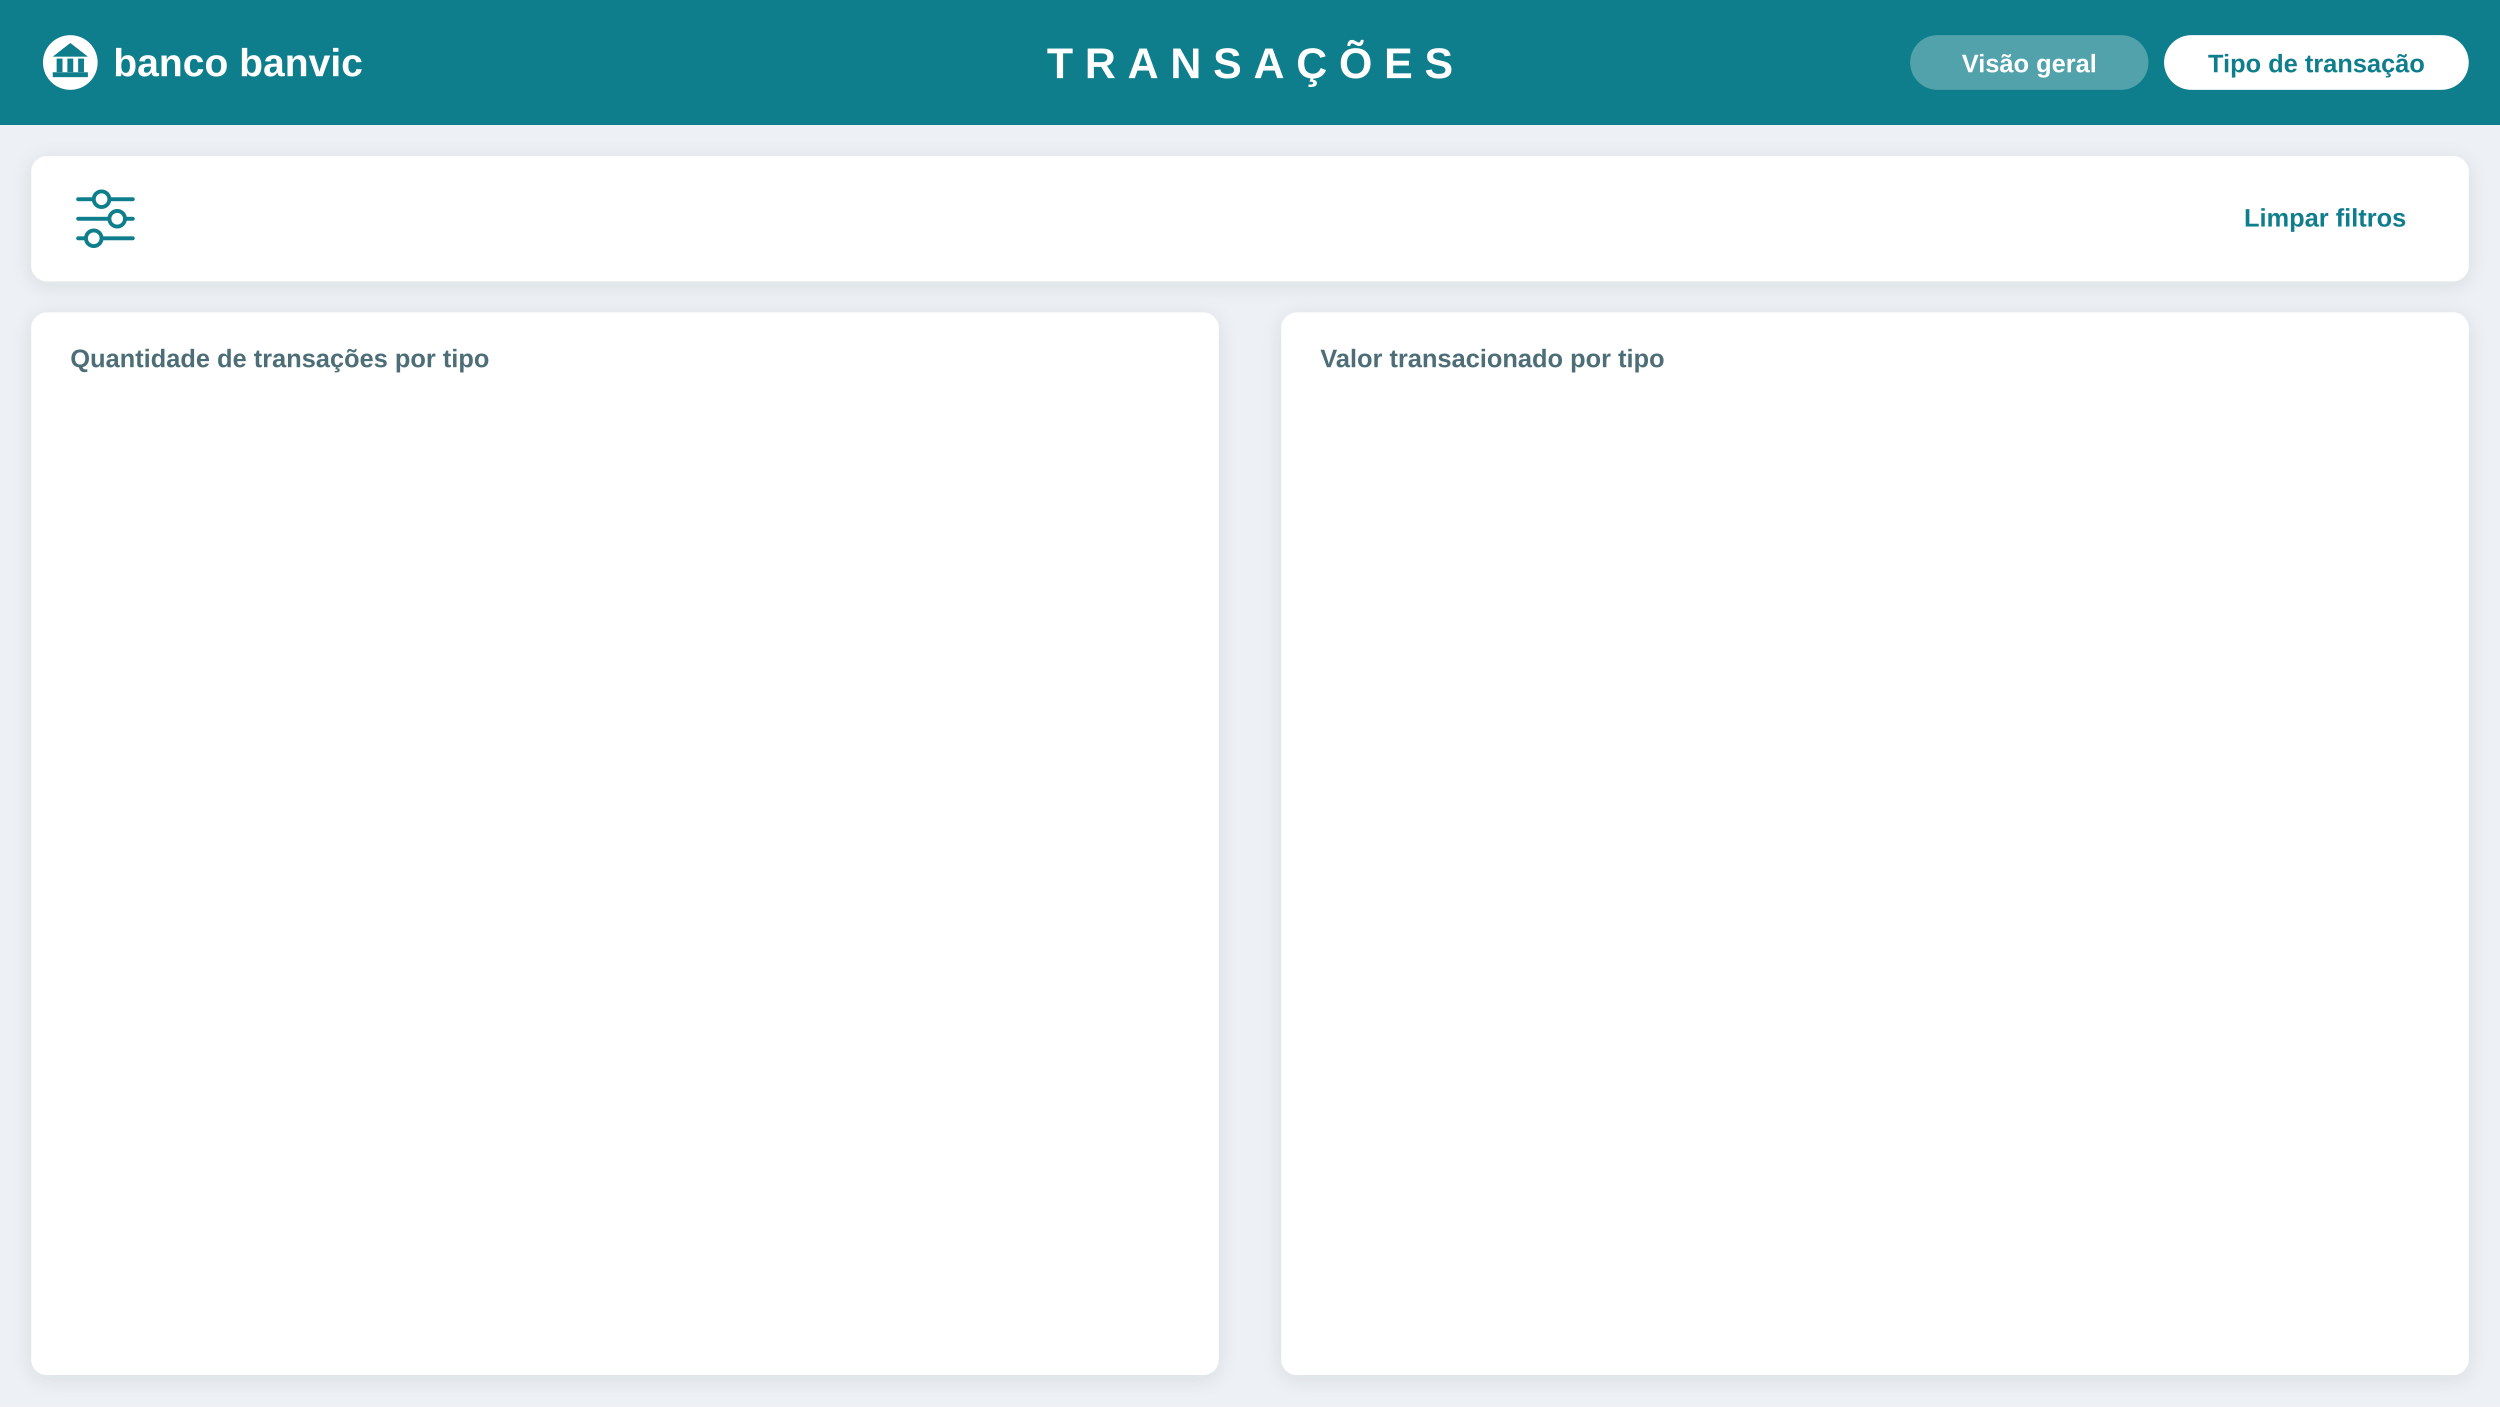
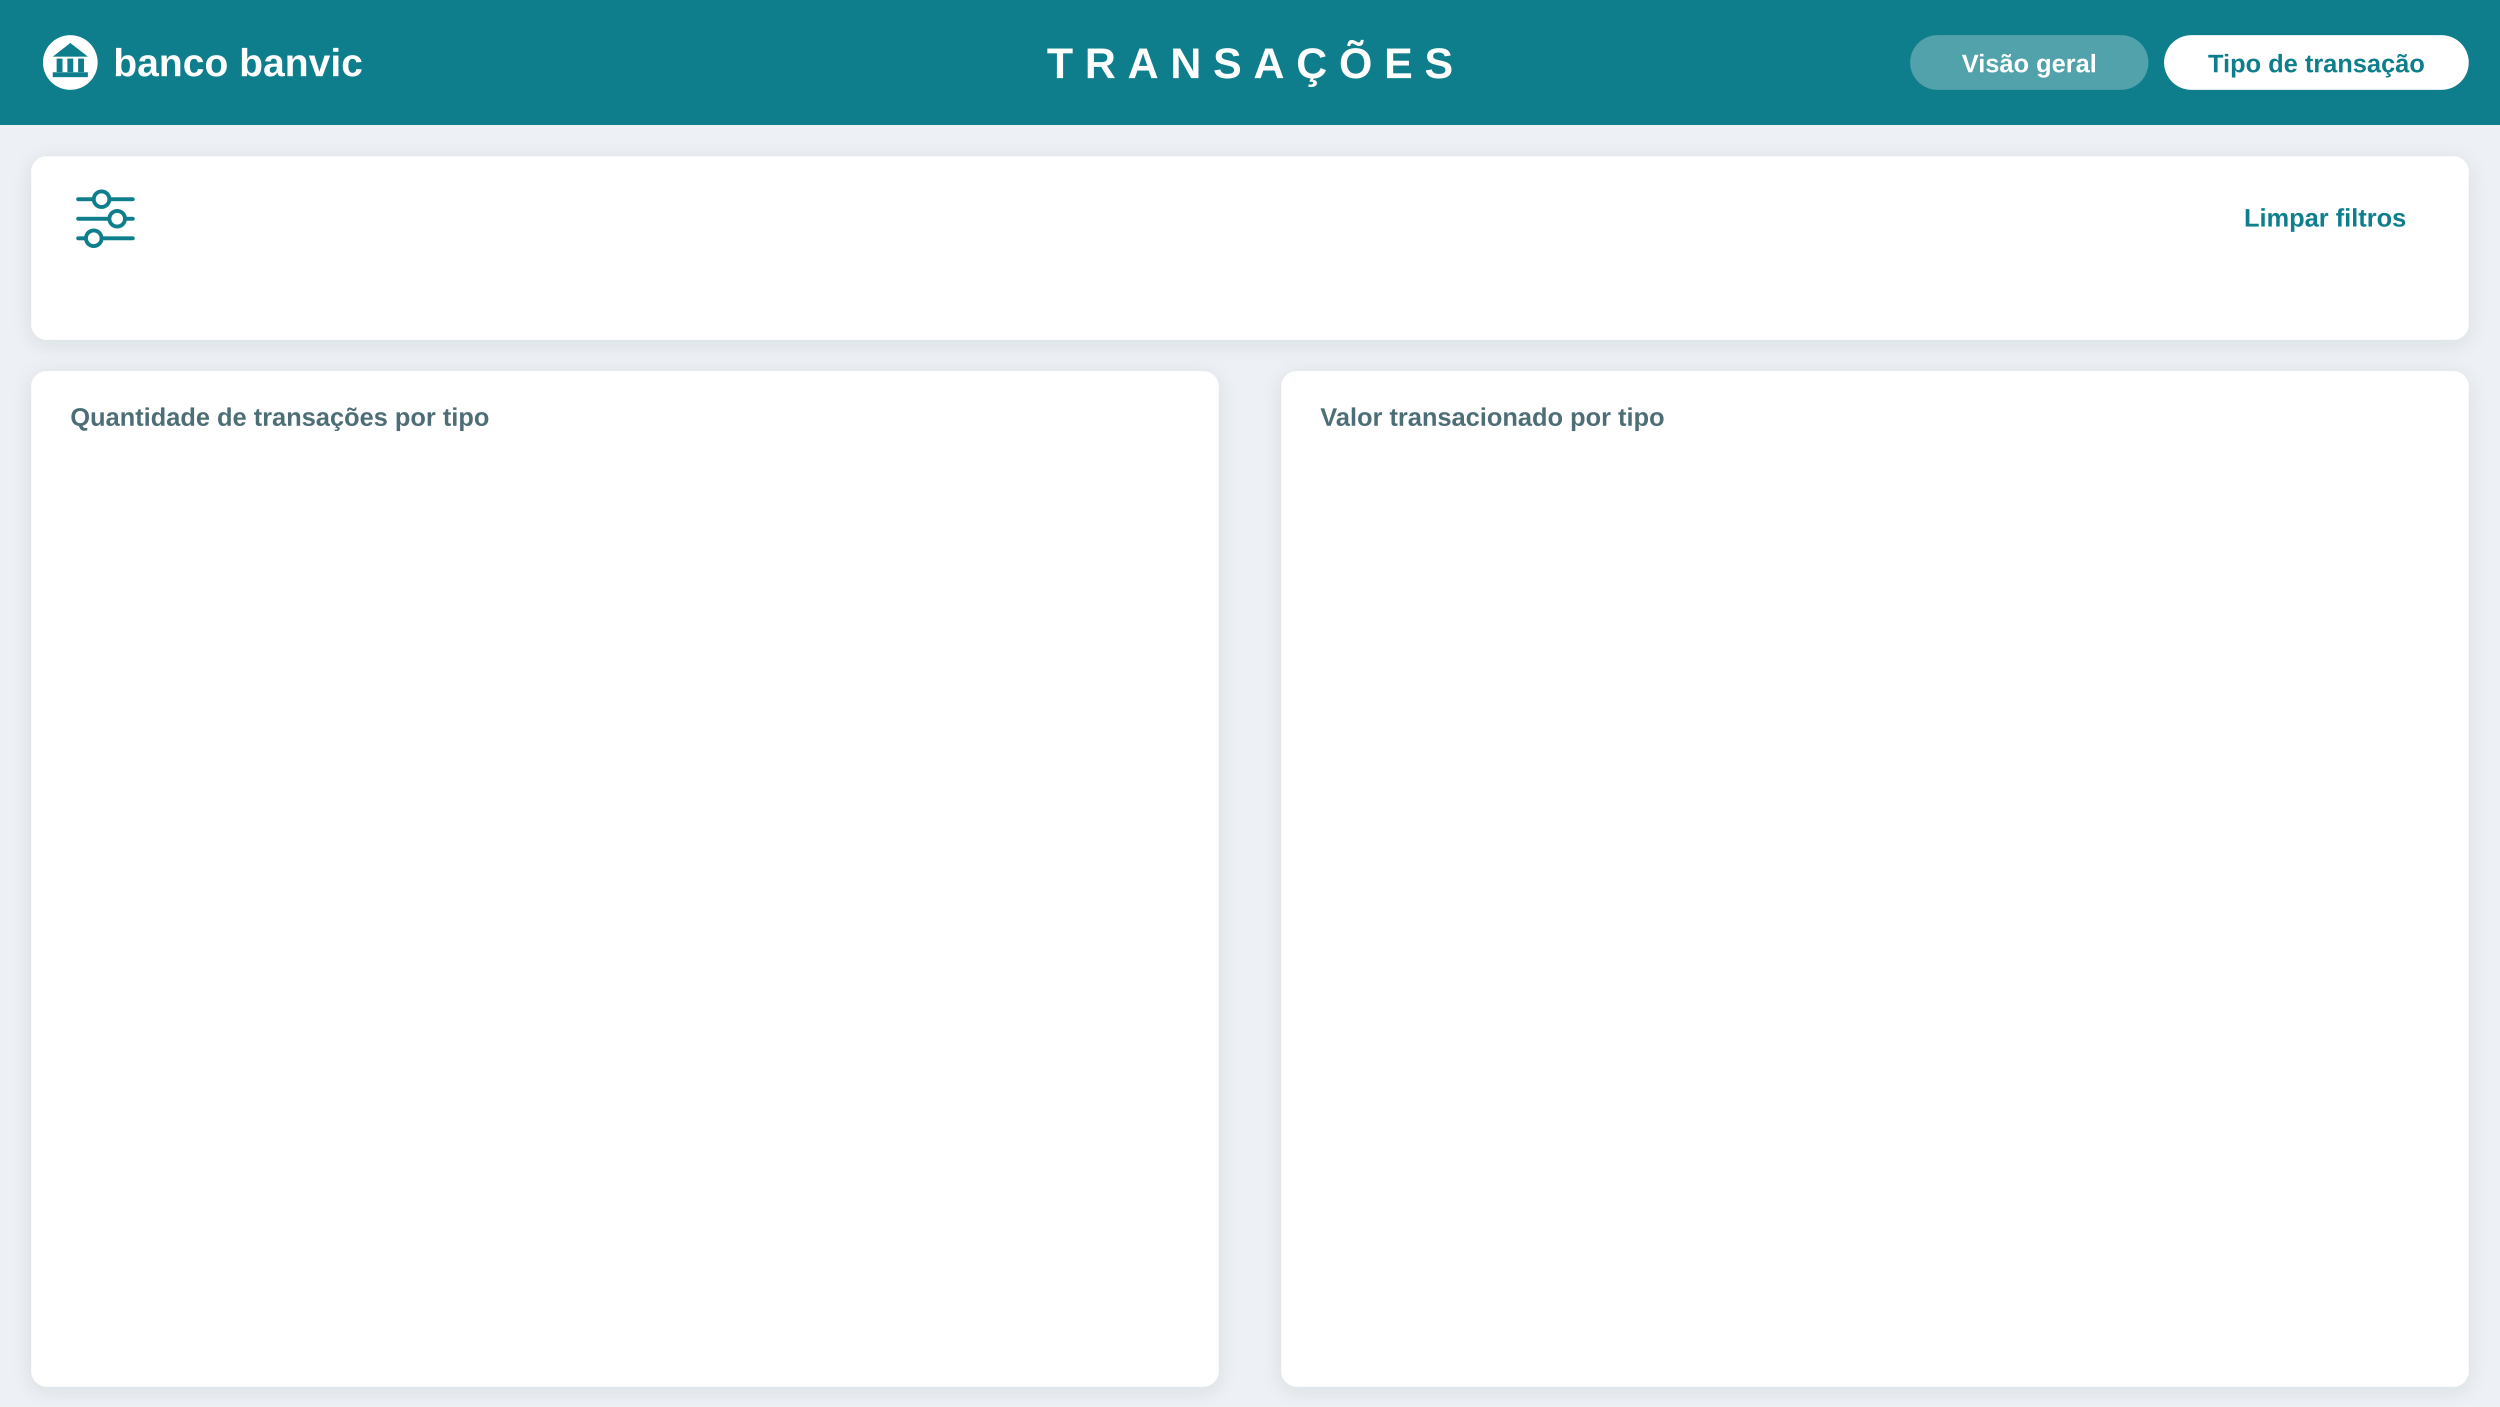
<svg xmlns="http://www.w3.org/2000/svg" width="1280" height="720" viewBox="0 0 1280 720" font-family="Segoe UI, Arial, sans-serif">
  <defs>
    <filter id="sh" x="-20%" y="-20%" width="140%" height="140%">
      <feDropShadow dx="0" dy="2" stdDeviation="5" flood-color="#1A3A44" flood-opacity="0.10" />
    </filter>
  </defs>
  <rect x="0" y="0" width="1280" height="720" fill="#EDF1F5" />
  <rect x="0" y="0" width="1280" height="64" fill="#0F7E8C" />
  <circle cx="36" cy="32" r="14" fill="#FFFFFF" />
  <polygon points="36,22 27,29 45,29" fill="#0F7E8C" />
  <rect x="29" y="30" width="3" height="7" fill="#0F7E8C" />
  <rect x="34.5" y="30" width="3" height="7" fill="#0F7E8C" />
  <rect x="40" y="30" width="3" height="7" fill="#0F7E8C" />
  <rect x="27" y="37" width="18" height="2.5" fill="#0F7E8C" />
  <text x="58" y="39" font-size="20" font-weight="700" fill="#FFFFFF">banco banvic</text>
  <text x="640" y="40" font-size="22" font-weight="600" letter-spacing="6" text-anchor="middle" fill="#FFFFFF">TRANSAÇÕES</text>
  <rect x="978" y="18" width="122" height="28" rx="14" fill="#FFFFFF" opacity="0.28" />
  <text x="1039" y="37" font-size="13" font-weight="600" text-anchor="middle" fill="#FFFFFF">Visão geral</text>
  <rect x="1108" y="18" width="156" height="28" rx="14" fill="#FFFFFF" />
  <text x="1186" y="37" font-size="13" font-weight="600" text-anchor="middle" fill="#0F7E8C">Tipo de transação</text>
-   <rect x="16" y="80" width="1248" height="64" rx="8" fill="#FFFFFF" filter="url(#sh)" />
+   <rect x="16" y="80" width="1248" height="94" rx="8" fill="#FFFFFF" filter="url(#sh)" />
  <g stroke="#0F7E8C" stroke-width="2" stroke-linecap="round">
    <line x1="40" y1="102" x2="68" y2="102" />
    <circle cx="52" cy="102" r="4" fill="#FFFFFF" />
    <line x1="40" y1="112" x2="68" y2="112" />
    <circle cx="60" cy="112" r="4" fill="#FFFFFF" />
    <line x1="40" y1="122" x2="68" y2="122" />
    <circle cx="48" cy="122" r="4" fill="#FFFFFF" />
  </g>
  <text x="1232" y="116" font-size="13" font-weight="600" text-anchor="end" fill="#0F7E8C">Limpar filtros</text>
-   <rect x="16" y="160" width="608" height="544" rx="8" fill="#FFFFFF" filter="url(#sh)" />
-   <text x="36" y="188" font-size="13" font-weight="600" fill="#4E6E77">Quantidade de transações por tipo</text>
-   <rect x="656" y="160" width="608" height="544" rx="8" fill="#FFFFFF" filter="url(#sh)" />
-   <text x="676" y="188" font-size="13" font-weight="600" fill="#4E6E77">Valor transacionado por tipo</text>
+   <rect x="16" y="190" width="608" height="520" rx="8" fill="#FFFFFF" filter="url(#sh)" />
+   <text x="36" y="218" font-size="13" font-weight="600" fill="#4E6E77">Quantidade de transações por tipo</text>
+   <rect x="656" y="190" width="608" height="520" rx="8" fill="#FFFFFF" filter="url(#sh)" />
+   <text x="676" y="218" font-size="13" font-weight="600" fill="#4E6E77">Valor transacionado por tipo</text>
</svg>
